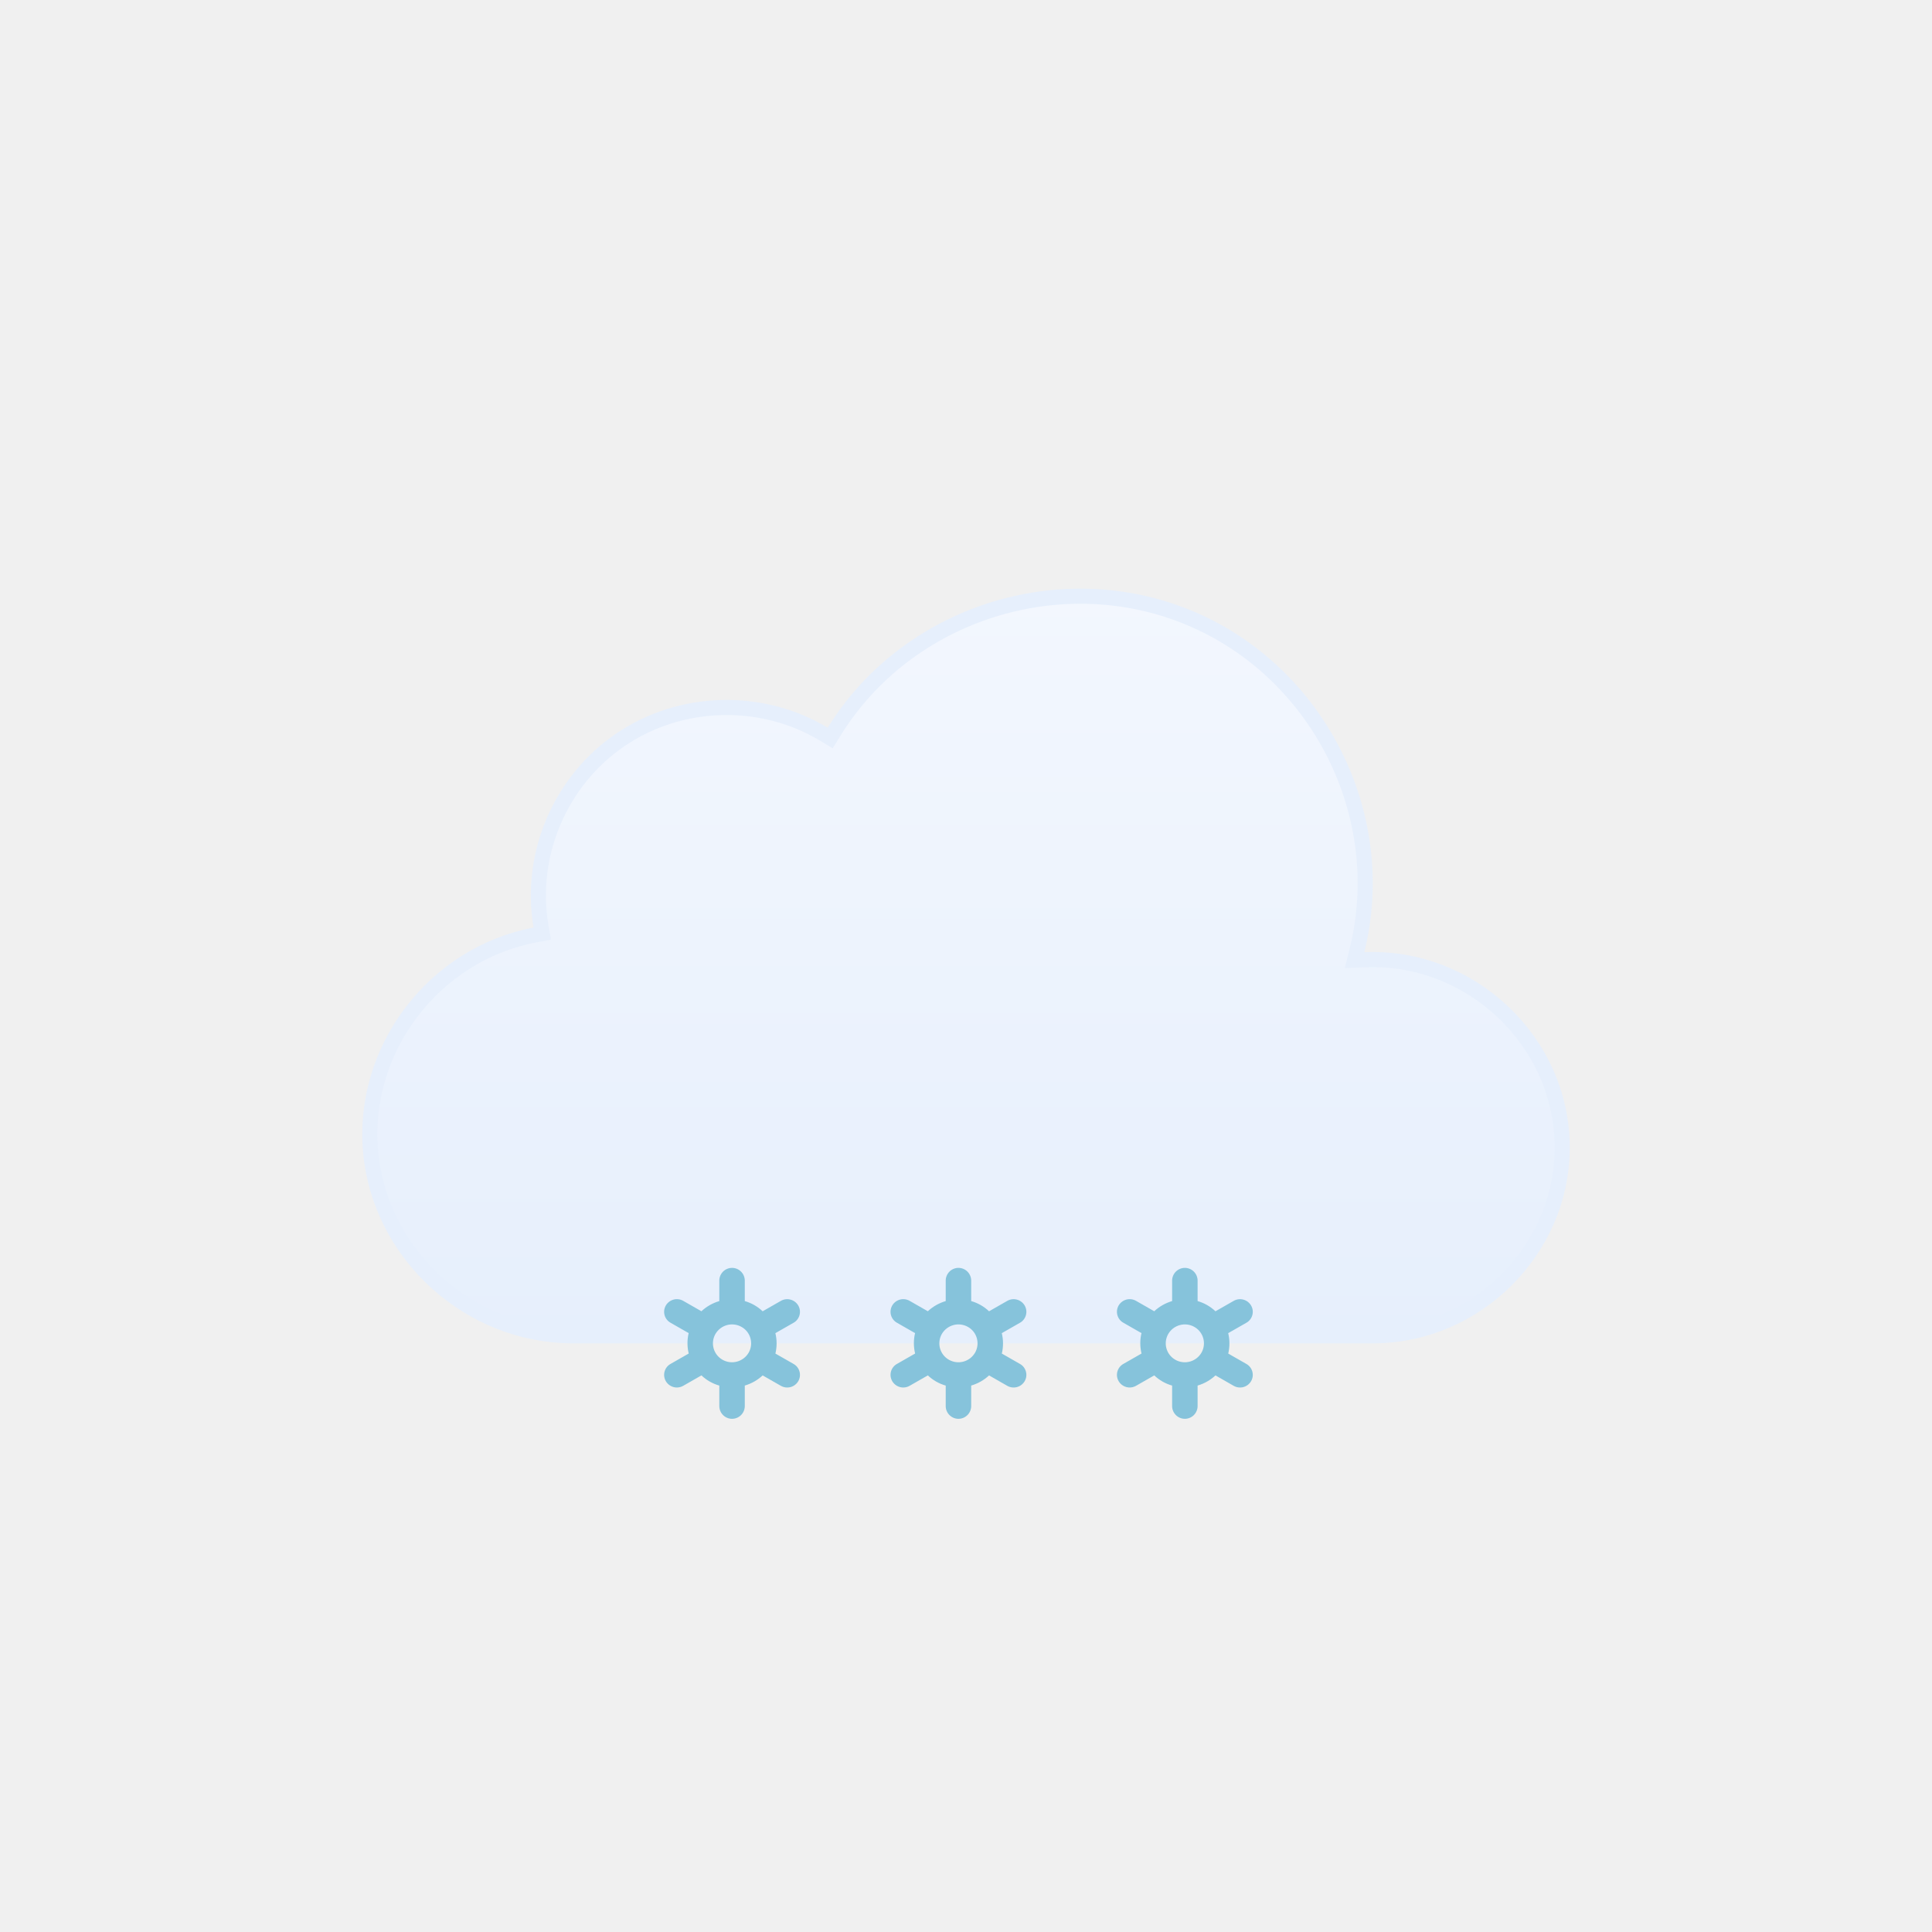
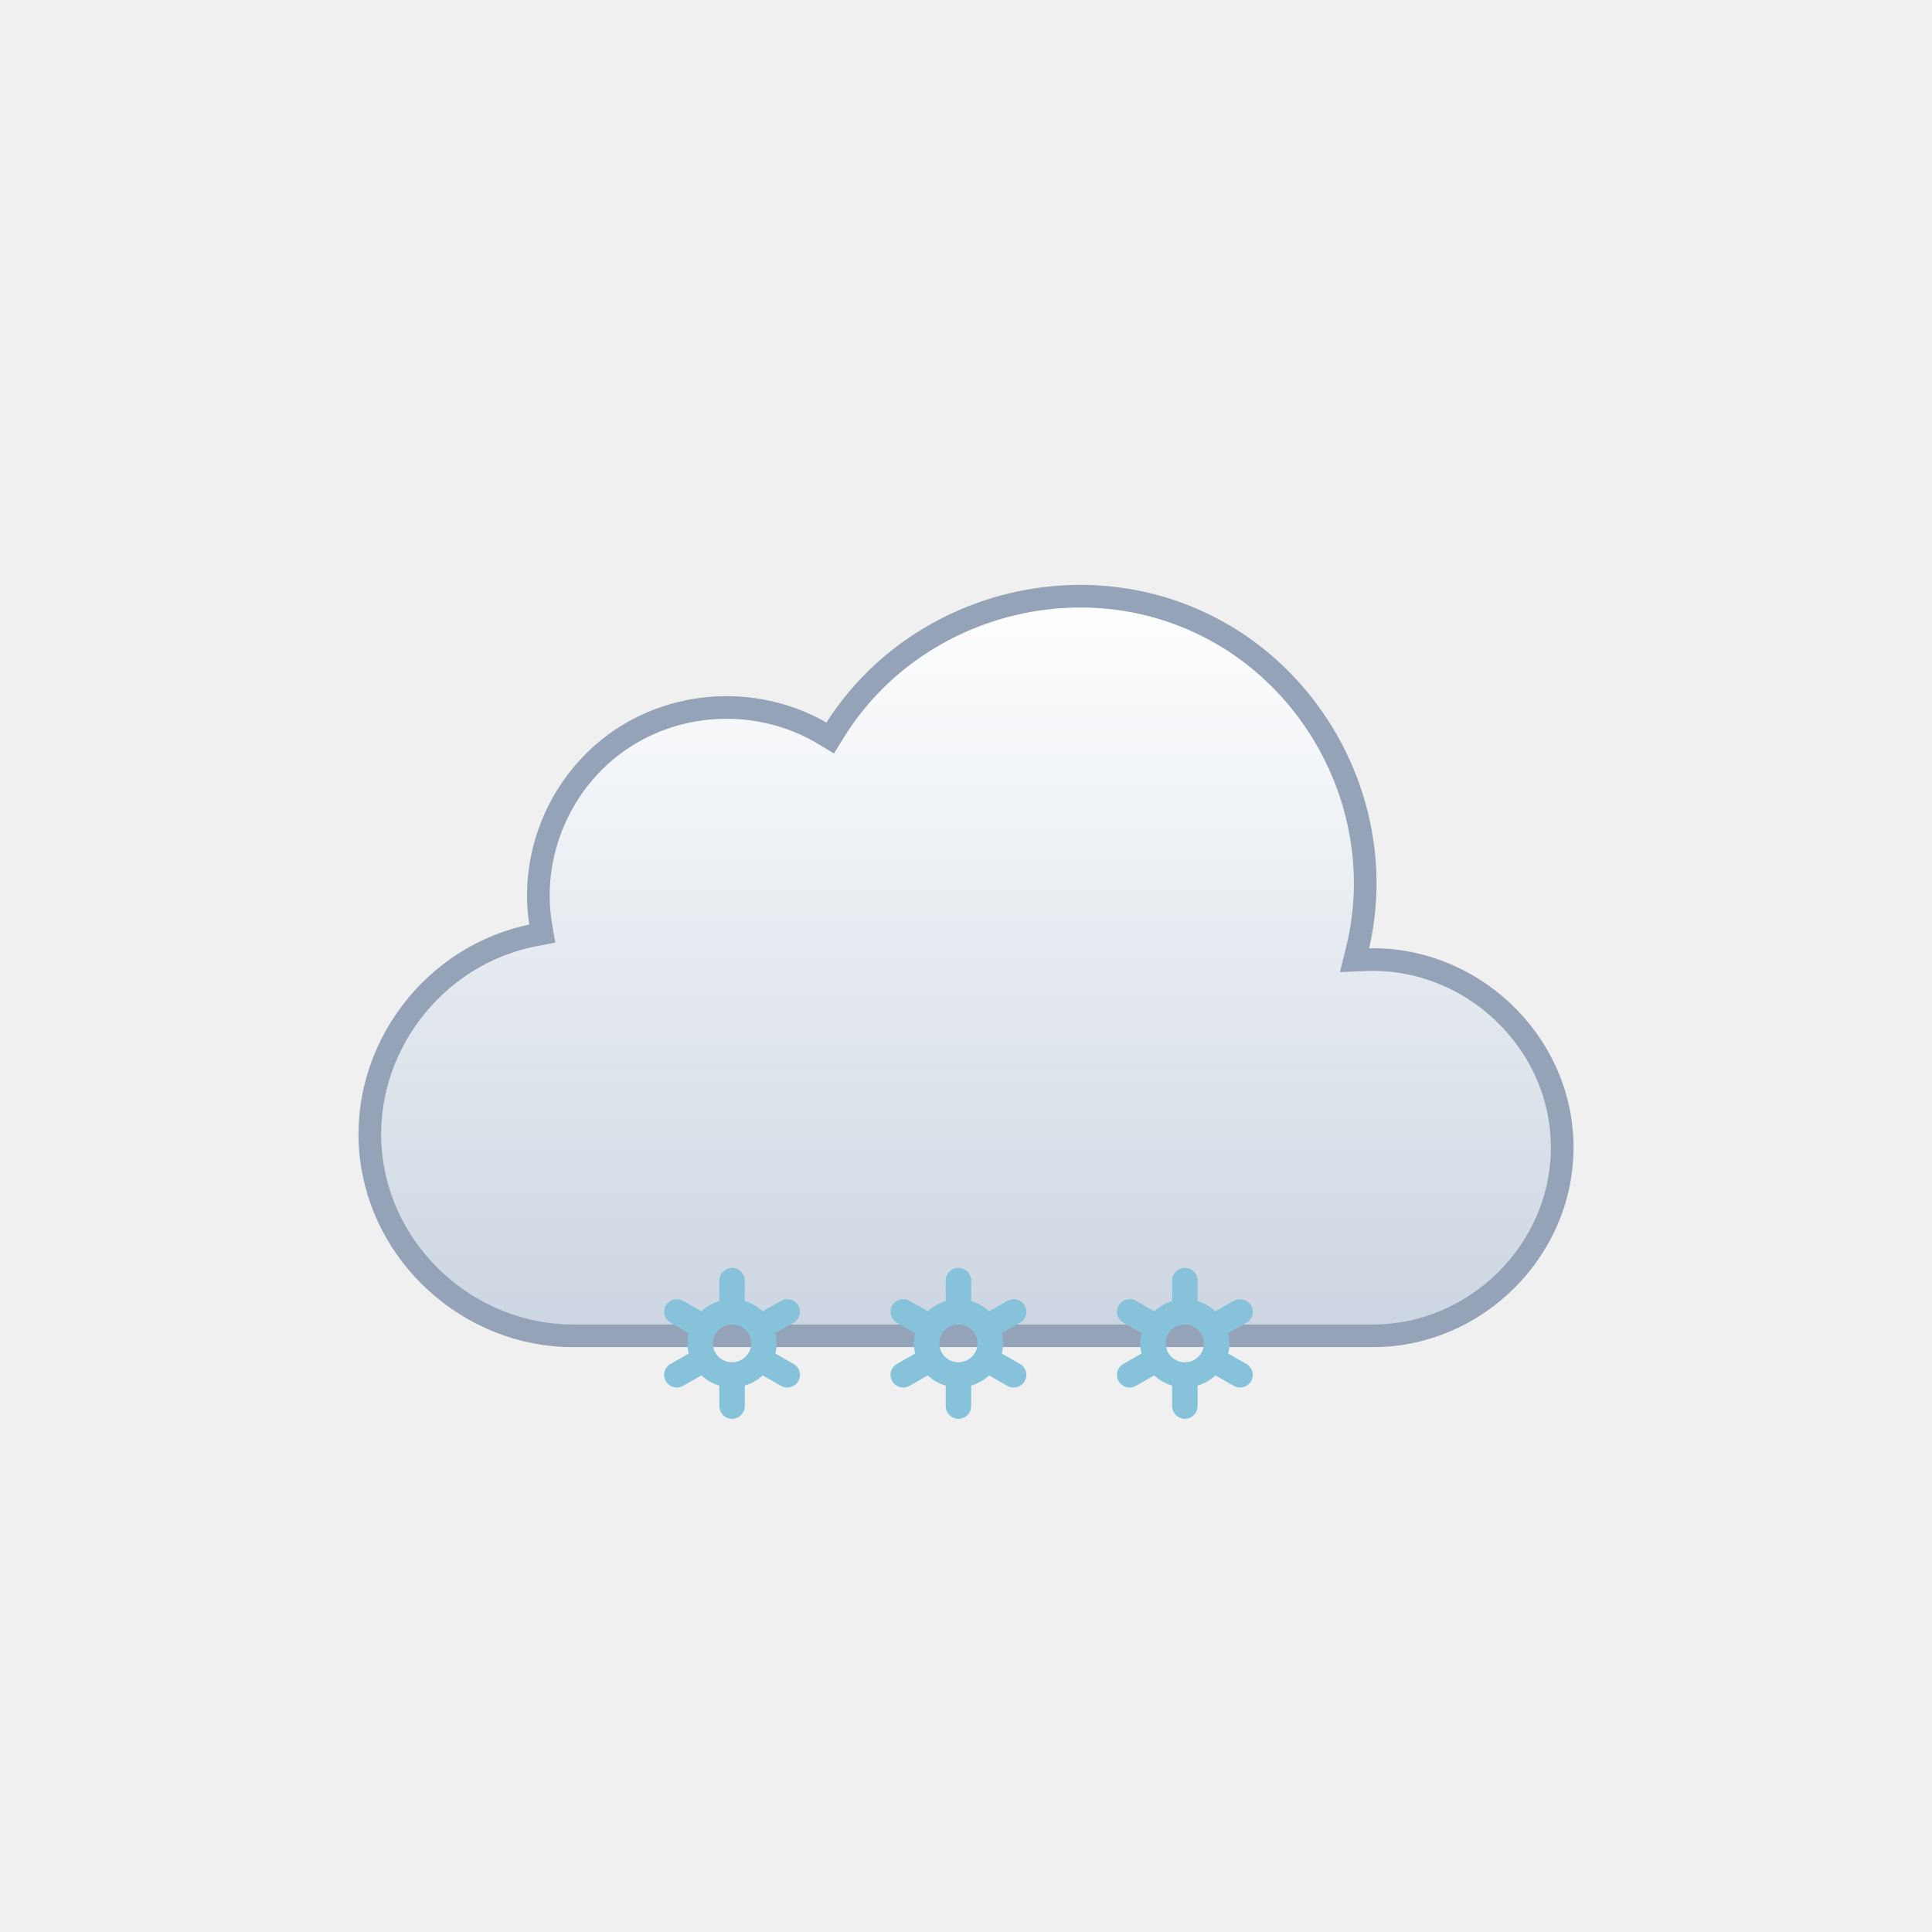
<svg xmlns="http://www.w3.org/2000/svg" viewBox="0 0 128 128" fill="none">
  <g id="snow" clip-path="url(#clip0_1858_8860)">
    <g id="Sky">
      <g id="Clouds">
        <g id="Cloud">
-           <path id="Cloud_2" d="M55.262 48.475C60.123 40.611 70.297 37.38 78.815 40.943C87.321 44.502 92.138 54.003 89.903 62.965L89.742 63.614L90.411 63.585C97.42 63.279 103.5 68.992 103.5 76.028C103.5 82.84 97.772 88.5 90.977 88.5H37.954C31.128 88.502 25.203 83.171 24.559 76.36C23.916 69.552 28.737 63.212 35.443 61.945L35.926 61.853L35.842 61.369C35.026 56.624 37.126 51.717 41.105 49.013C45.095 46.301 50.446 46.154 54.58 48.64L55.003 48.895L55.262 48.475Z" fill="url(#paint0_linear_1858_8860)" stroke="#E6EFFC" stroke-miterlimit="10" />
+           <path id="Cloud_2" d="M55.262 48.475C60.123 40.611 70.297 37.38 78.815 40.943C87.321 44.502 92.138 54.003 89.903 62.965L89.742 63.614L90.411 63.585C97.42 63.279 103.5 68.992 103.5 76.028C103.5 82.84 97.772 88.5 90.977 88.5H37.954C31.128 88.502 25.203 83.171 24.559 76.36C23.916 69.552 28.737 63.212 35.443 61.945L35.926 61.853L35.842 61.369C35.026 56.624 37.126 51.717 41.105 49.013C45.095 46.301 50.446 46.154 54.58 48.64L55.003 48.895L55.262 48.475Z" fill="url(#paint0_linear_1858_8860)" stroke="#94A3B8" stroke-width="1.5" stroke-miterlimit="10" />
        </g>
      </g>
    </g>
    <g id="Precipitation">
      <g id="Snowflakes">
        <path id="Snowflake 1" d="M52.578 90.366L51.373 89.677C51.479 89.233 51.479 88.769 51.371 88.324L52.578 87.635C52.674 87.581 52.758 87.508 52.825 87.421C52.893 87.334 52.942 87.235 52.971 87.128C53 87.022 53.007 86.911 52.993 86.802C52.978 86.693 52.942 86.588 52.887 86.493C52.773 86.3 52.589 86.16 52.373 86.103C52.157 86.045 51.928 86.075 51.734 86.187L50.528 86.876C50.193 86.559 49.787 86.326 49.344 86.2V84.82C49.337 84.6 49.245 84.392 49.087 84.239C48.93 84.086 48.719 84 48.5 84C48.281 84 48.07 84.086 47.912 84.239C47.755 84.392 47.663 84.6 47.656 84.82V86.2C47.214 86.329 46.808 86.56 46.471 86.874L45.266 86.185C45.072 86.074 44.843 86.044 44.627 86.101C44.411 86.159 44.227 86.299 44.113 86.491C44.058 86.586 44.022 86.692 44.007 86.801C43.993 86.91 44 87.021 44.029 87.127C44.057 87.233 44.107 87.333 44.175 87.42C44.242 87.507 44.326 87.579 44.422 87.633L45.626 88.322C45.52 88.767 45.521 89.231 45.629 89.675L44.422 90.365C44.326 90.419 44.242 90.491 44.175 90.578C44.107 90.665 44.057 90.764 44.029 90.871C44 90.977 43.993 91.088 44.007 91.197C44.022 91.306 44.058 91.412 44.113 91.507C44.227 91.699 44.411 91.839 44.627 91.897C44.843 91.954 45.072 91.924 45.266 91.813L46.472 91.123C46.806 91.441 47.213 91.673 47.656 91.798V93.18C47.663 93.4 47.755 93.608 47.913 93.761C48.07 93.914 48.281 94 48.5 94C48.719 94 48.93 93.914 49.088 93.761C49.245 93.608 49.337 93.4 49.344 93.18V91.797C49.785 91.668 50.191 91.438 50.528 91.124L51.734 91.814C51.928 91.925 52.157 91.955 52.373 91.898C52.589 91.841 52.773 91.701 52.887 91.508C52.942 91.413 52.978 91.308 52.993 91.198C53.007 91.089 53 90.978 52.971 90.872C52.942 90.766 52.893 90.666 52.825 90.579C52.758 90.493 52.674 90.42 52.578 90.366ZM47.866 90.086C47.723 90.005 47.597 89.896 47.496 89.766C47.394 89.635 47.32 89.486 47.277 89.327C47.234 89.167 47.223 89.001 47.244 88.837C47.266 88.673 47.32 88.515 47.403 88.372C47.574 88.084 47.85 87.874 48.174 87.788C48.497 87.702 48.841 87.747 49.132 87.913C49.276 87.994 49.402 88.103 49.503 88.233C49.604 88.364 49.678 88.513 49.721 88.672C49.764 88.832 49.776 88.998 49.754 89.162C49.733 89.326 49.679 89.484 49.596 89.626C49.425 89.915 49.148 90.125 48.825 90.211C48.501 90.297 48.157 90.252 47.866 90.087V90.086Z" fill="#86C3DB" />
        <path id="Snowflake 2" d="M67.578 90.366L66.374 89.677C66.479 89.233 66.479 88.769 66.371 88.324L67.578 87.635C67.674 87.581 67.758 87.508 67.825 87.421C67.893 87.334 67.942 87.235 67.971 87.128C68 87.022 68.007 86.911 67.993 86.802C67.978 86.693 67.942 86.588 67.887 86.493C67.773 86.3 67.589 86.16 67.373 86.103C67.157 86.045 66.928 86.075 66.734 86.187L65.528 86.876C65.193 86.559 64.787 86.326 64.344 86.2V84.82C64.337 84.6 64.245 84.392 64.088 84.239C63.93 84.086 63.719 84 63.5 84C63.281 84 63.07 84.086 62.912 84.239C62.755 84.392 62.663 84.6 62.656 84.82V86.2C62.214 86.329 61.808 86.56 61.471 86.874L60.266 86.185C60.072 86.074 59.843 86.044 59.627 86.101C59.411 86.159 59.227 86.299 59.113 86.491C59.058 86.586 59.022 86.692 59.007 86.801C58.993 86.91 59 87.021 59.029 87.127C59.057 87.233 59.107 87.333 59.175 87.42C59.242 87.507 59.326 87.579 59.422 87.633L60.626 88.322C60.52 88.767 60.521 89.231 60.629 89.675L59.422 90.365C59.326 90.419 59.242 90.491 59.175 90.578C59.107 90.665 59.057 90.764 59.029 90.871C59 90.977 58.993 91.088 59.007 91.197C59.022 91.306 59.058 91.412 59.113 91.507C59.227 91.699 59.411 91.839 59.627 91.897C59.843 91.954 60.072 91.924 60.266 91.813L61.472 91.123C61.806 91.441 62.213 91.673 62.656 91.798V93.18C62.663 93.4 62.755 93.608 62.913 93.761C63.07 93.914 63.281 94 63.5 94C63.719 94 63.93 93.914 64.088 93.761C64.245 93.608 64.337 93.4 64.344 93.18V91.797C64.785 91.668 65.191 91.438 65.528 91.124L66.734 91.814C66.928 91.925 67.157 91.955 67.373 91.898C67.589 91.841 67.773 91.701 67.887 91.508C67.942 91.413 67.978 91.308 67.993 91.198C68.007 91.089 68 90.978 67.971 90.872C67.942 90.766 67.893 90.666 67.825 90.579C67.758 90.493 67.674 90.42 67.578 90.366ZM62.866 90.086C62.723 90.005 62.597 89.896 62.496 89.766C62.394 89.635 62.32 89.486 62.277 89.327C62.234 89.167 62.223 89.001 62.244 88.837C62.266 88.673 62.32 88.515 62.403 88.372C62.574 88.084 62.85 87.874 63.174 87.788C63.497 87.702 63.841 87.747 64.132 87.913C64.276 87.994 64.402 88.103 64.503 88.233C64.604 88.364 64.678 88.513 64.721 88.672C64.764 88.832 64.776 88.998 64.754 89.162C64.733 89.326 64.679 89.484 64.596 89.626C64.425 89.915 64.148 90.125 63.825 90.211C63.501 90.297 63.157 90.252 62.866 90.087V90.086Z" fill="#86C3DB" />
        <path id="Snowflake 3" d="M82.578 90.366L81.374 89.677C81.479 89.233 81.479 88.769 81.371 88.324L82.578 87.635C82.674 87.581 82.758 87.508 82.825 87.421C82.893 87.334 82.942 87.235 82.971 87.128C83 87.022 83.007 86.911 82.993 86.802C82.978 86.693 82.942 86.588 82.887 86.493C82.773 86.3 82.589 86.16 82.373 86.103C82.157 86.045 81.928 86.075 81.734 86.187L80.528 86.876C80.193 86.559 79.787 86.326 79.344 86.2V84.82C79.337 84.6 79.245 84.392 79.088 84.239C78.93 84.086 78.719 84 78.5 84C78.281 84 78.07 84.086 77.912 84.239C77.755 84.392 77.663 84.6 77.656 84.82V86.2C77.214 86.329 76.808 86.56 76.471 86.874L75.266 86.185C75.072 86.074 74.843 86.044 74.627 86.101C74.411 86.159 74.227 86.299 74.113 86.491C74.058 86.586 74.022 86.692 74.007 86.801C73.993 86.91 74 87.021 74.029 87.127C74.058 87.233 74.107 87.333 74.175 87.42C74.242 87.507 74.326 87.579 74.422 87.633L75.626 88.322C75.52 88.767 75.521 89.231 75.629 89.675L74.422 90.365C74.326 90.419 74.242 90.491 74.175 90.578C74.107 90.665 74.058 90.764 74.029 90.871C74 90.977 73.993 91.088 74.007 91.197C74.022 91.306 74.058 91.412 74.113 91.507C74.227 91.699 74.411 91.839 74.627 91.897C74.843 91.954 75.072 91.924 75.266 91.813L76.472 91.123C76.806 91.441 77.213 91.673 77.656 91.798V93.18C77.663 93.4 77.755 93.608 77.913 93.761C78.07 93.914 78.281 94 78.5 94C78.719 94 78.93 93.914 79.088 93.761C79.245 93.608 79.337 93.4 79.344 93.18V91.797C79.785 91.668 80.191 91.438 80.528 91.124L81.734 91.814C81.928 91.925 82.157 91.955 82.373 91.898C82.589 91.841 82.773 91.701 82.887 91.508C82.942 91.413 82.978 91.308 82.993 91.198C83.007 91.089 83 90.978 82.971 90.872C82.942 90.766 82.893 90.666 82.825 90.579C82.758 90.493 82.674 90.42 82.578 90.366ZM77.866 90.086C77.723 90.005 77.597 89.896 77.496 89.766C77.394 89.635 77.32 89.486 77.277 89.327C77.234 89.167 77.223 89.001 77.244 88.837C77.266 88.673 77.32 88.515 77.403 88.372C77.573 88.084 77.85 87.874 78.174 87.788C78.497 87.702 78.841 87.747 79.132 87.913C79.276 87.994 79.402 88.103 79.503 88.233C79.604 88.364 79.678 88.513 79.721 88.672C79.764 88.832 79.776 88.998 79.754 89.162C79.733 89.326 79.679 89.484 79.596 89.626C79.425 89.915 79.148 90.125 78.825 90.211C78.501 90.297 78.157 90.252 77.866 90.087V90.086Z" fill="#86C3DB" />
      </g>
    </g>
  </g>
  <defs>
    <linearGradient id="paint0_linear_1858_8860" x1="64.001" y1="39" x2="64.001" y2="89" gradientUnits="userSpaceOnUse">
-       <stop stop-color="#F3F7FE" />
-       <stop offset="1" stop-color="#E6EFFC" />
+       <stop stop-color="#FFFFFF" />
+       <stop offset="1" stop-color="#CBD5E1" />
    </linearGradient>
    <clipPath id="clip0_1858_8860">
      <rect width="128" height="128" fill="white" />
    </clipPath>
  </defs>
</svg>
